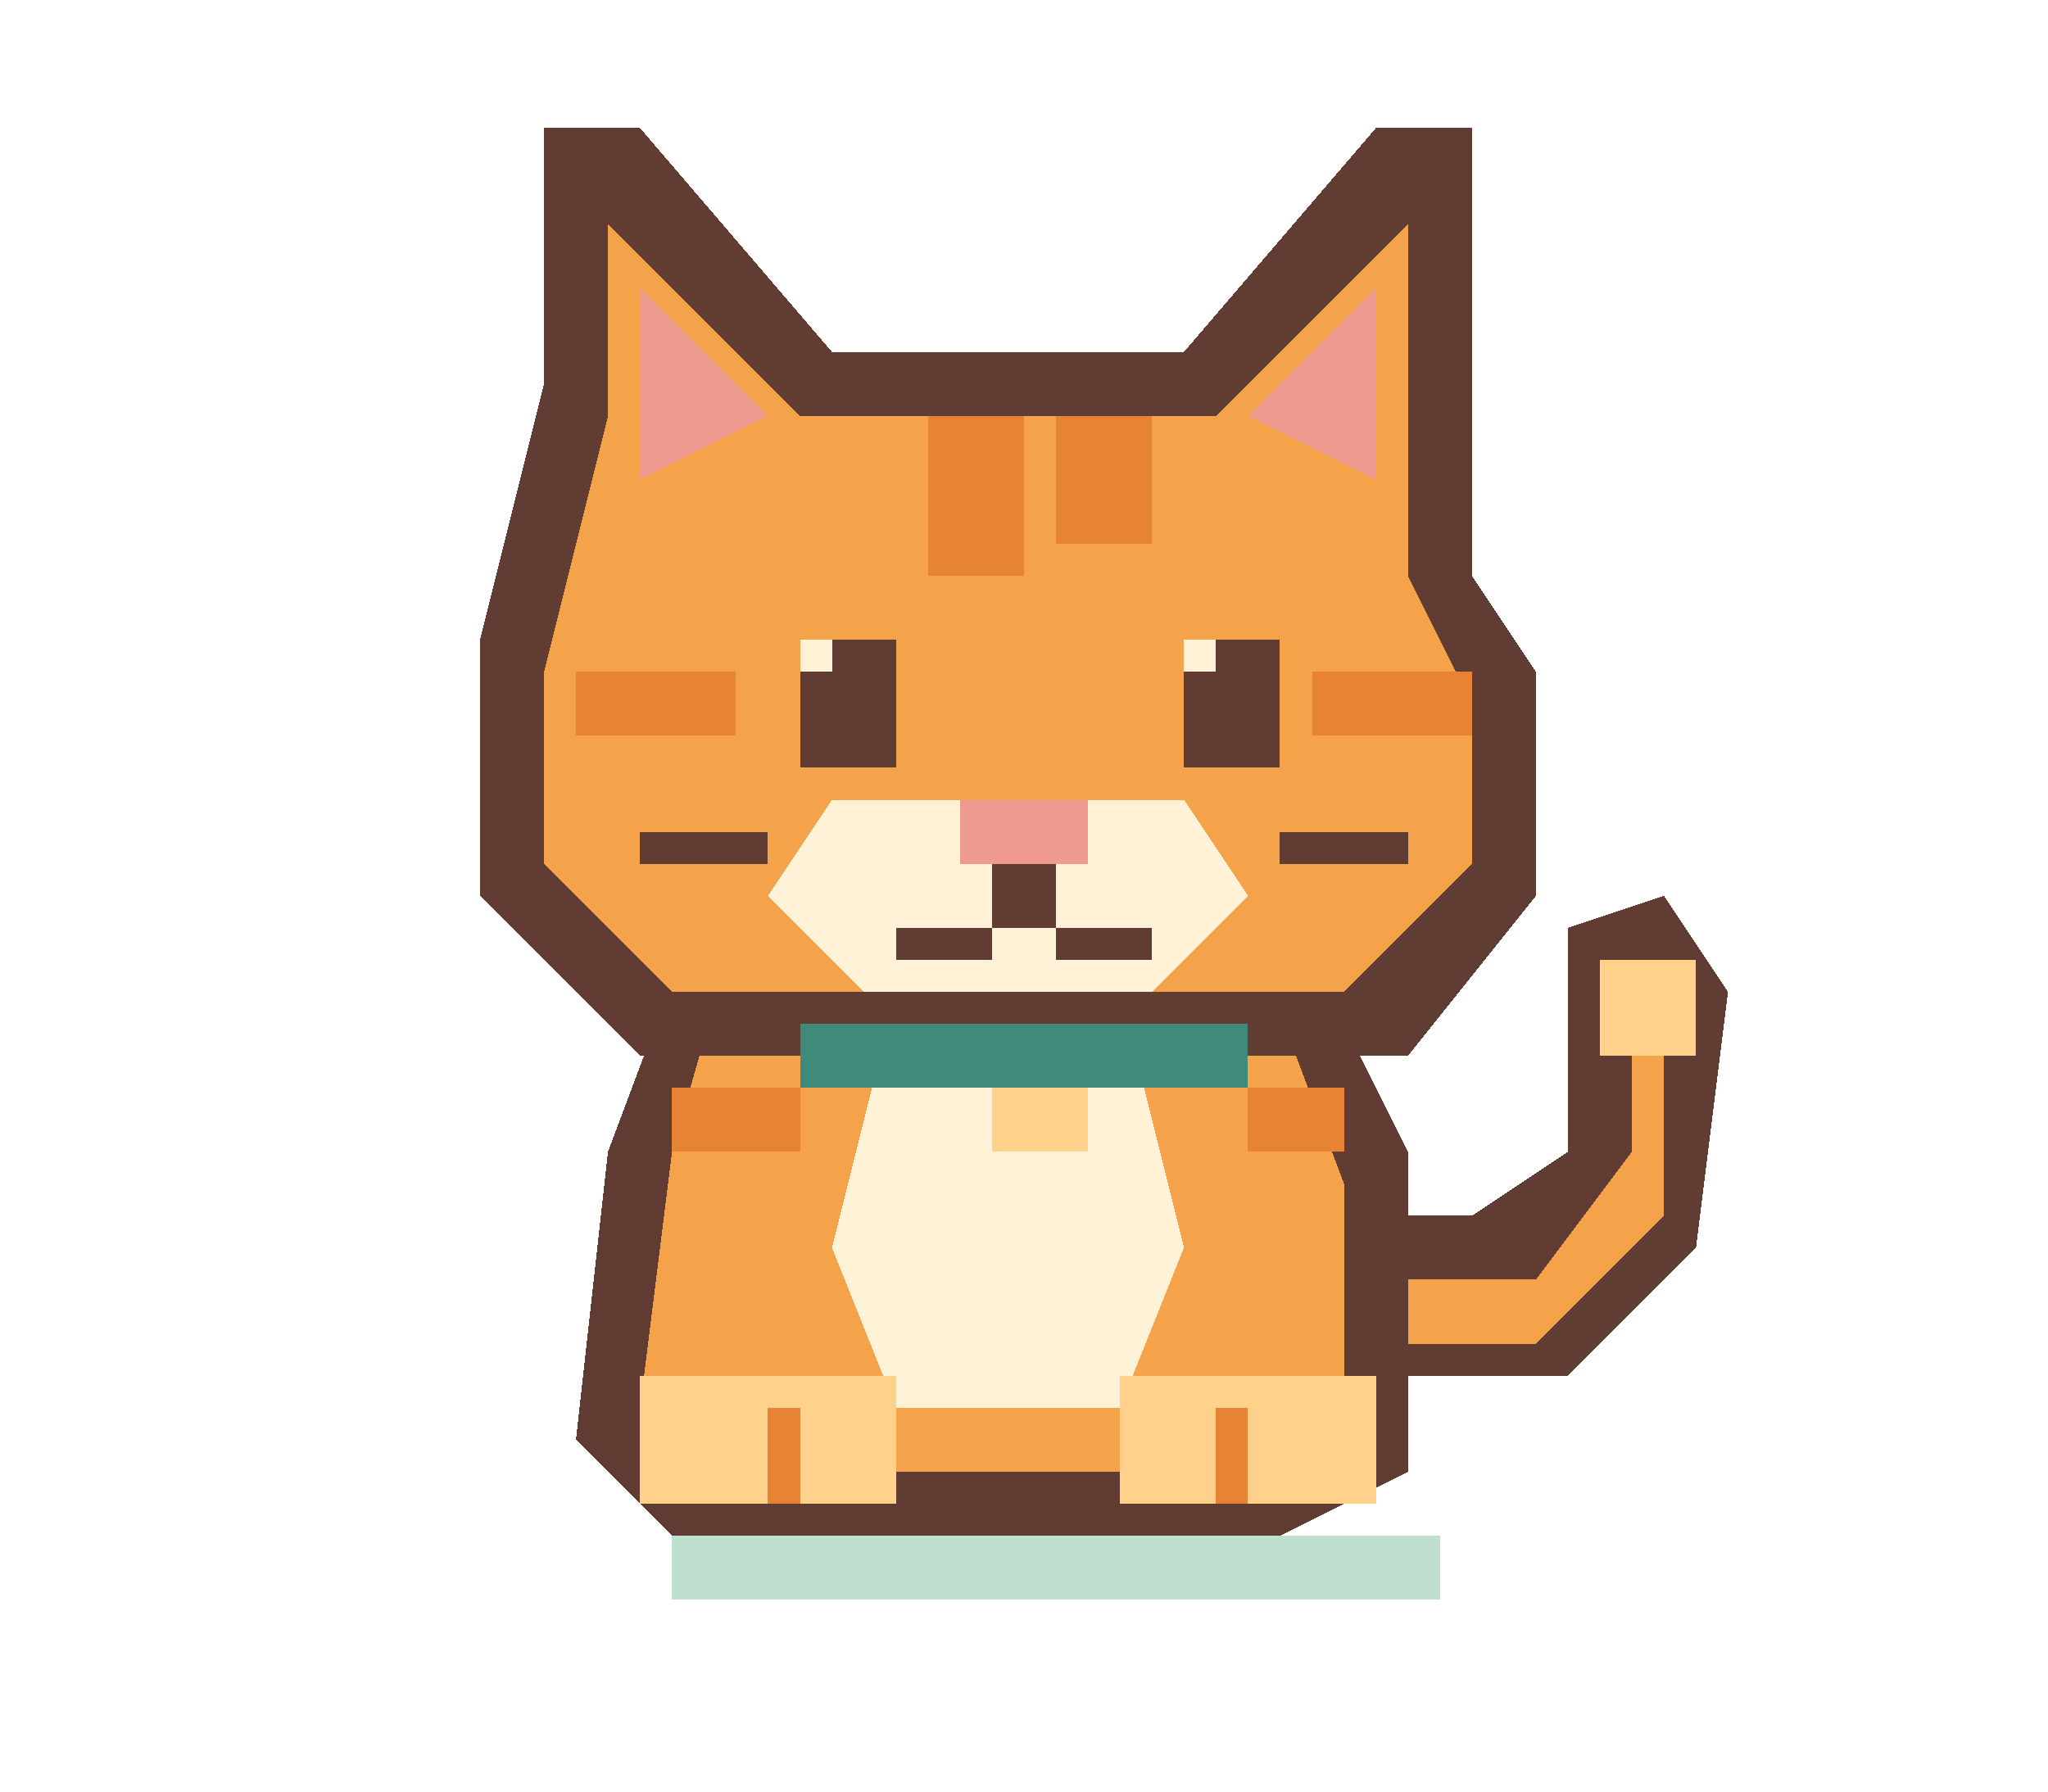
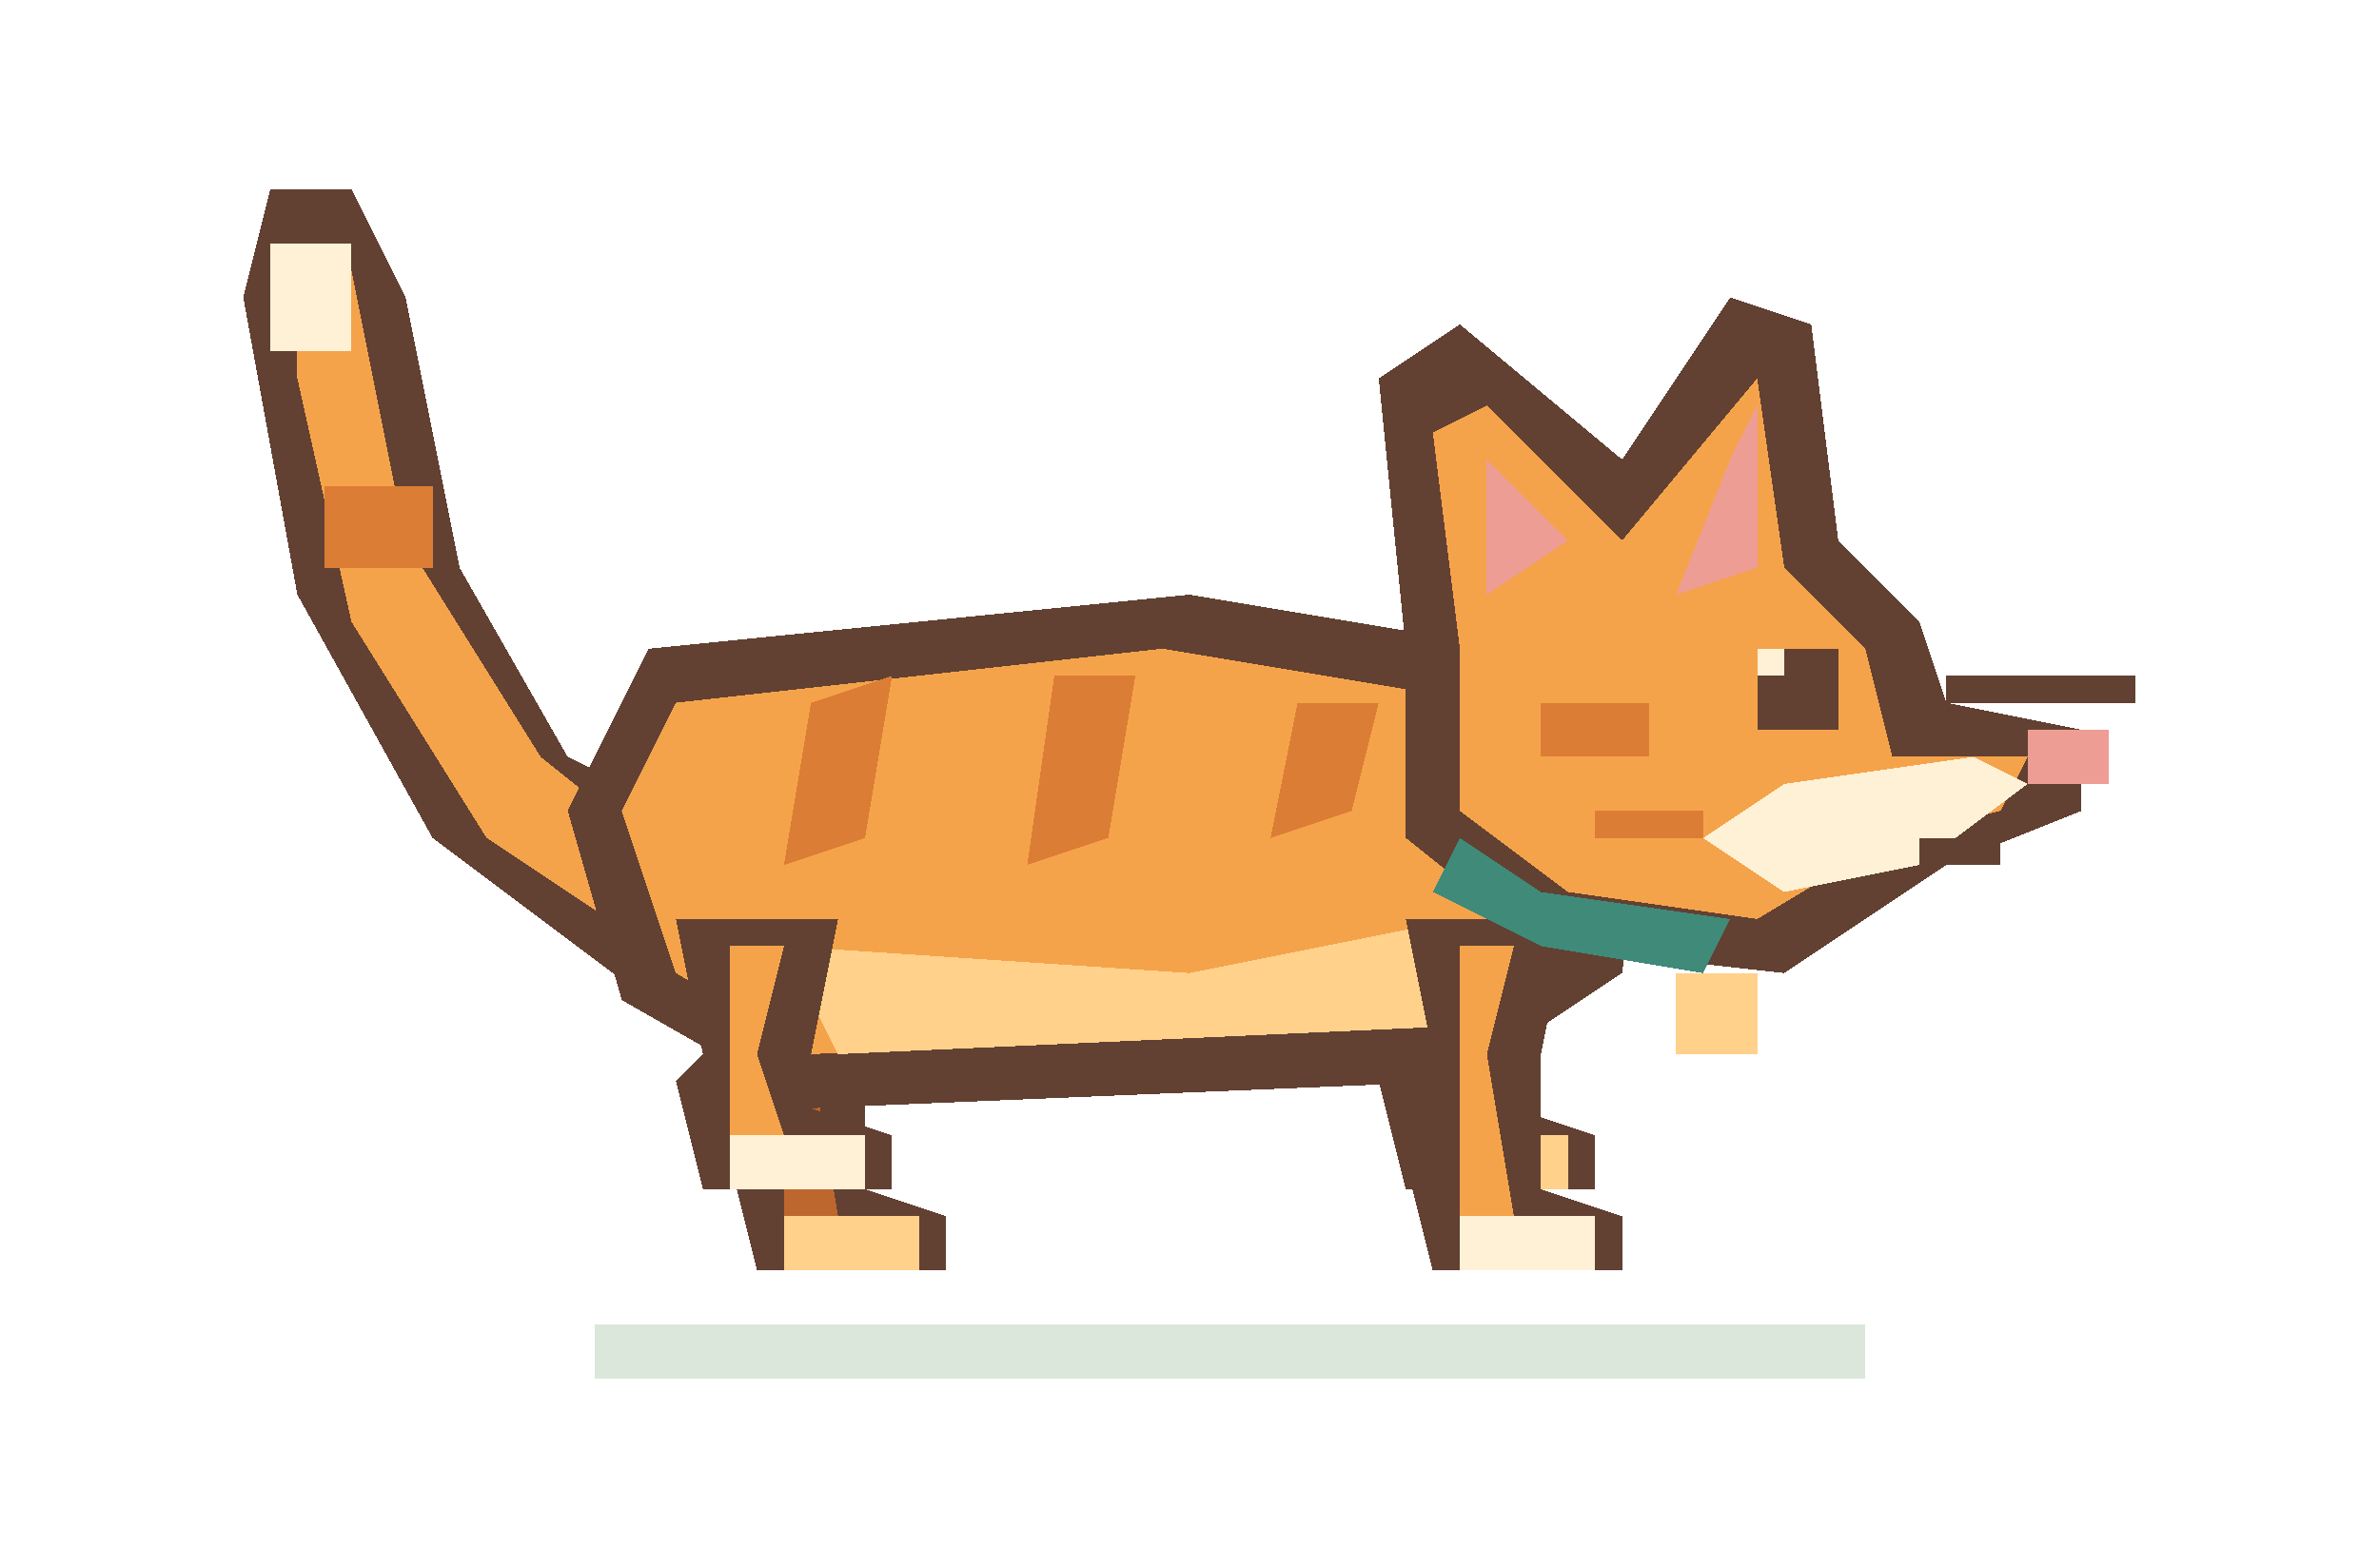
- <svg xmlns="http://www.w3.org/2000/svg" viewBox="0 0 64 56" shape-rendering="crispEdges" role="img" aria-label="Orange kitten">
-   <rect x="21" y="48" width="24" height="2" fill="#bfe0ce" />
-   <polygon points="40,43 49,43 53,39 54,31 52,28 49,29 49,36 46,38 40,38" fill="#613c32" />
-   <polygon points="42,40 48,40 51,36 51,31 52,31 52,38 48,42 42,42" fill="#f5a34a" />
-   <rect x="50" y="30" width="3" height="3" fill="#ffd18b" />
-   <polygon points="22,28 40,28 44,36 44,46 40,48 21,48 18,45 19,36" fill="#613c32" />
-   <polygon points="23,29 39,29 42,37 42,45 38,46 22,46 20,44 21,36" fill="#f5a34a" />
-   <polygon points="28,31 35,31 37,39 35,44 28,44 26,39" fill="#fff2d7" />
-   <rect x="20" y="43" width="8" height="4" fill="#ffd18b" />
-   <rect x="35" y="43" width="8" height="4" fill="#ffd18b" />
-   <rect x="24" y="44" width="1" height="3" fill="#e78335" />
-   <rect x="38" y="44" width="1" height="3" fill="#e78335" />
-   <rect x="21" y="34" width="4" height="2" fill="#e78335" />
-   <rect x="39" y="34" width="3" height="2" fill="#e78335" />
-   <polygon points="17,12 17,4 20,4 26,11 37,11 43,4 46,4 46,18 48,21 48,28 44,33 20,33 15,28 15,20" fill="#613c32" />
-   <polygon points="19,13 19,7 25,13 38,13 44,7 44,18 46,22 46,27 42,31 21,31 17,27 17,21" fill="#f5a34a" />
-   <polygon points="20,9 24,13 20,15" fill="#ef9a91" />
-   <polygon points="43,9 39,13 43,15" fill="#ef9a91" />
-   <rect x="29" y="13" width="3" height="5" fill="#e78335" />
-   <rect x="33" y="13" width="3" height="4" fill="#e78335" />
-   <rect x="18" y="21" width="5" height="2" fill="#e78335" />
-   <rect x="41" y="21" width="5" height="2" fill="#e78335" />
-   <polygon points="26,25 37,25 39,28 36,31 27,31 24,28" fill="#fff2d7" />
-   <rect x="25" y="20" width="3" height="4" fill="#613c32" />
-   <rect x="37" y="20" width="3" height="4" fill="#613c32" />
-   <rect x="25" y="20" width="1" height="1" fill="#fff2d7" />
-   <rect x="37" y="20" width="1" height="1" fill="#fff2d7" />
-   <rect x="30" y="25" width="4" height="2" fill="#ef9a91" />
-   <rect x="31" y="27" width="2" height="2" fill="#613c32" />
-   <rect x="28" y="29" width="3" height="1" fill="#613c32" />
-   <rect x="33" y="29" width="3" height="1" fill="#613c32" />
-   <rect x="20" y="26" width="4" height="1" fill="#613c32" />
-   <rect x="40" y="26" width="4" height="1" fill="#613c32" />
-   <rect x="25" y="32" width="14" height="2" fill="#3f8a79" />
-   <rect x="31" y="34" width="3" height="2" fill="#ffd18b" />
+ <svg xmlns="http://www.w3.org/2000/svg" viewBox="0 0 88 58" shape-rendering="crispEdges" role="img" aria-label="Orange kitten walking to the right">
+   <rect x="22" y="49" width="47" height="2" fill="#dce7db" />
+   <polygon points="27,31 21,28 17,21 15,11 13,7 10,7 9,11 11,22 16,31 24,37" fill="#624133" />
+   <polygon points="25,32 20,28 15,20 13,10 11,9 11,14 13,23 18,31 24,35" fill="#f5a34a" />
+   <rect x="10" y="9" width="3" height="4" fill="#fff1d6" />
+   <rect x="12" y="18" width="4" height="3" fill="#dc7d35" />
+   <polygon points="27,34 33,34 32,39 32,44 35,45 35,47 28,47 27,43 28,39" fill="#624133" />
+   <polygon points="29,35 31,35 30,39 31,45 33,46 29,46 29,43 29,39" fill="#bd672e" />
+   <rect x="29" y="45" width="5" height="2" fill="#ffd18b" />
+   <polygon points="51,34 57,34 56,39 56,41 59,42 59,44 52,44 51,40 52,39" fill="#624133" />
+   <polygon points="53,35 55,35 54,39 55,42 57,43 53,43 53,40 53,39" fill="#bd672e" />
+   <rect x="53" y="42" width="5" height="2" fill="#ffd18b" />
+   <polygon points="24,24 44,22 56,24 61,29 60,36 54,40 30,41 23,37 21,30" fill="#624133" />
+   <polygon points="25,26 43,24 55,26 58,30 57,35 52,38 30,39 25,36 23,30" fill="#f5a34a" />
+   <polygon points="29,35 44,36 54,34 53,38 31,39" fill="#ffd18b" />
+   <polygon points="30,26 33,25 32,31 29,32" fill="#dc7d35" />
+   <polygon points="39,25 42,25 41,31 38,32" fill="#dc7d35" />
+   <polygon points="48,26 51,26 50,30 47,31" fill="#dc7d35" />
+   <polygon points="25,34 31,34 30,39 30,41 33,42 33,44 26,44 25,40 26,39" fill="#624133" />
+   <polygon points="27,35 29,35 28,39 29,42 31,43 27,43 27,40 27,39" fill="#f5a34a" />
+   <rect x="27" y="42" width="5" height="2" fill="#fff1d6" />
+   <polygon points="52,34 58,34 57,39 57,44 60,45 60,47 53,47 52,43 53,39" fill="#624133" />
+   <polygon points="54,35 56,35 55,39 56,45 58,46 54,46 54,43 54,39" fill="#f5a34a" />
+   <rect x="54" y="45" width="5" height="2" fill="#fff1d6" />
+   <polygon points="52,24 51,14 54,12 60,17 64,11 67,12 68,20 71,23 72,26 77,27 77,30 72,32 66,36 57,35 52,31" fill="#624133" />
+   <polygon points="54,24 53,16 55,15 60,20 65,14 66,21 69,24 70,28 75,28 74,30 70,31 65,34 58,33 54,30" fill="#f5a34a" />
+   <polygon points="55,17 58,20 55,22" fill="#ed9d94" />
+   <polygon points="64,17 65,15 65,21 62,22" fill="#ed9d94" />
+   <polygon points="66,29 73,28 75,29 71,32 66,33 63,31" fill="#fff1d6" />
+   <rect x="65" y="24" width="3" height="3" fill="#624133" />
+   <rect x="65" y="24" width="1" height="1" fill="#fff1d6" />
+   <rect x="75" y="27" width="3" height="2" fill="#ed9d94" />
+   <rect x="71" y="31" width="3" height="1" fill="#624133" />
+   <rect x="57" y="26" width="4" height="2" fill="#dc7d35" />
+   <rect x="59" y="30" width="4" height="1" fill="#dc7d35" />
+   <rect x="72" y="25" width="7" height="1" fill="#624133" />
+   <polygon points="54,31 57,33 64,34 63,36 57,35 53,33" fill="#3f8a79" />
+   <rect x="62" y="36" width="3" height="3" fill="#ffd18b" />
</svg>
